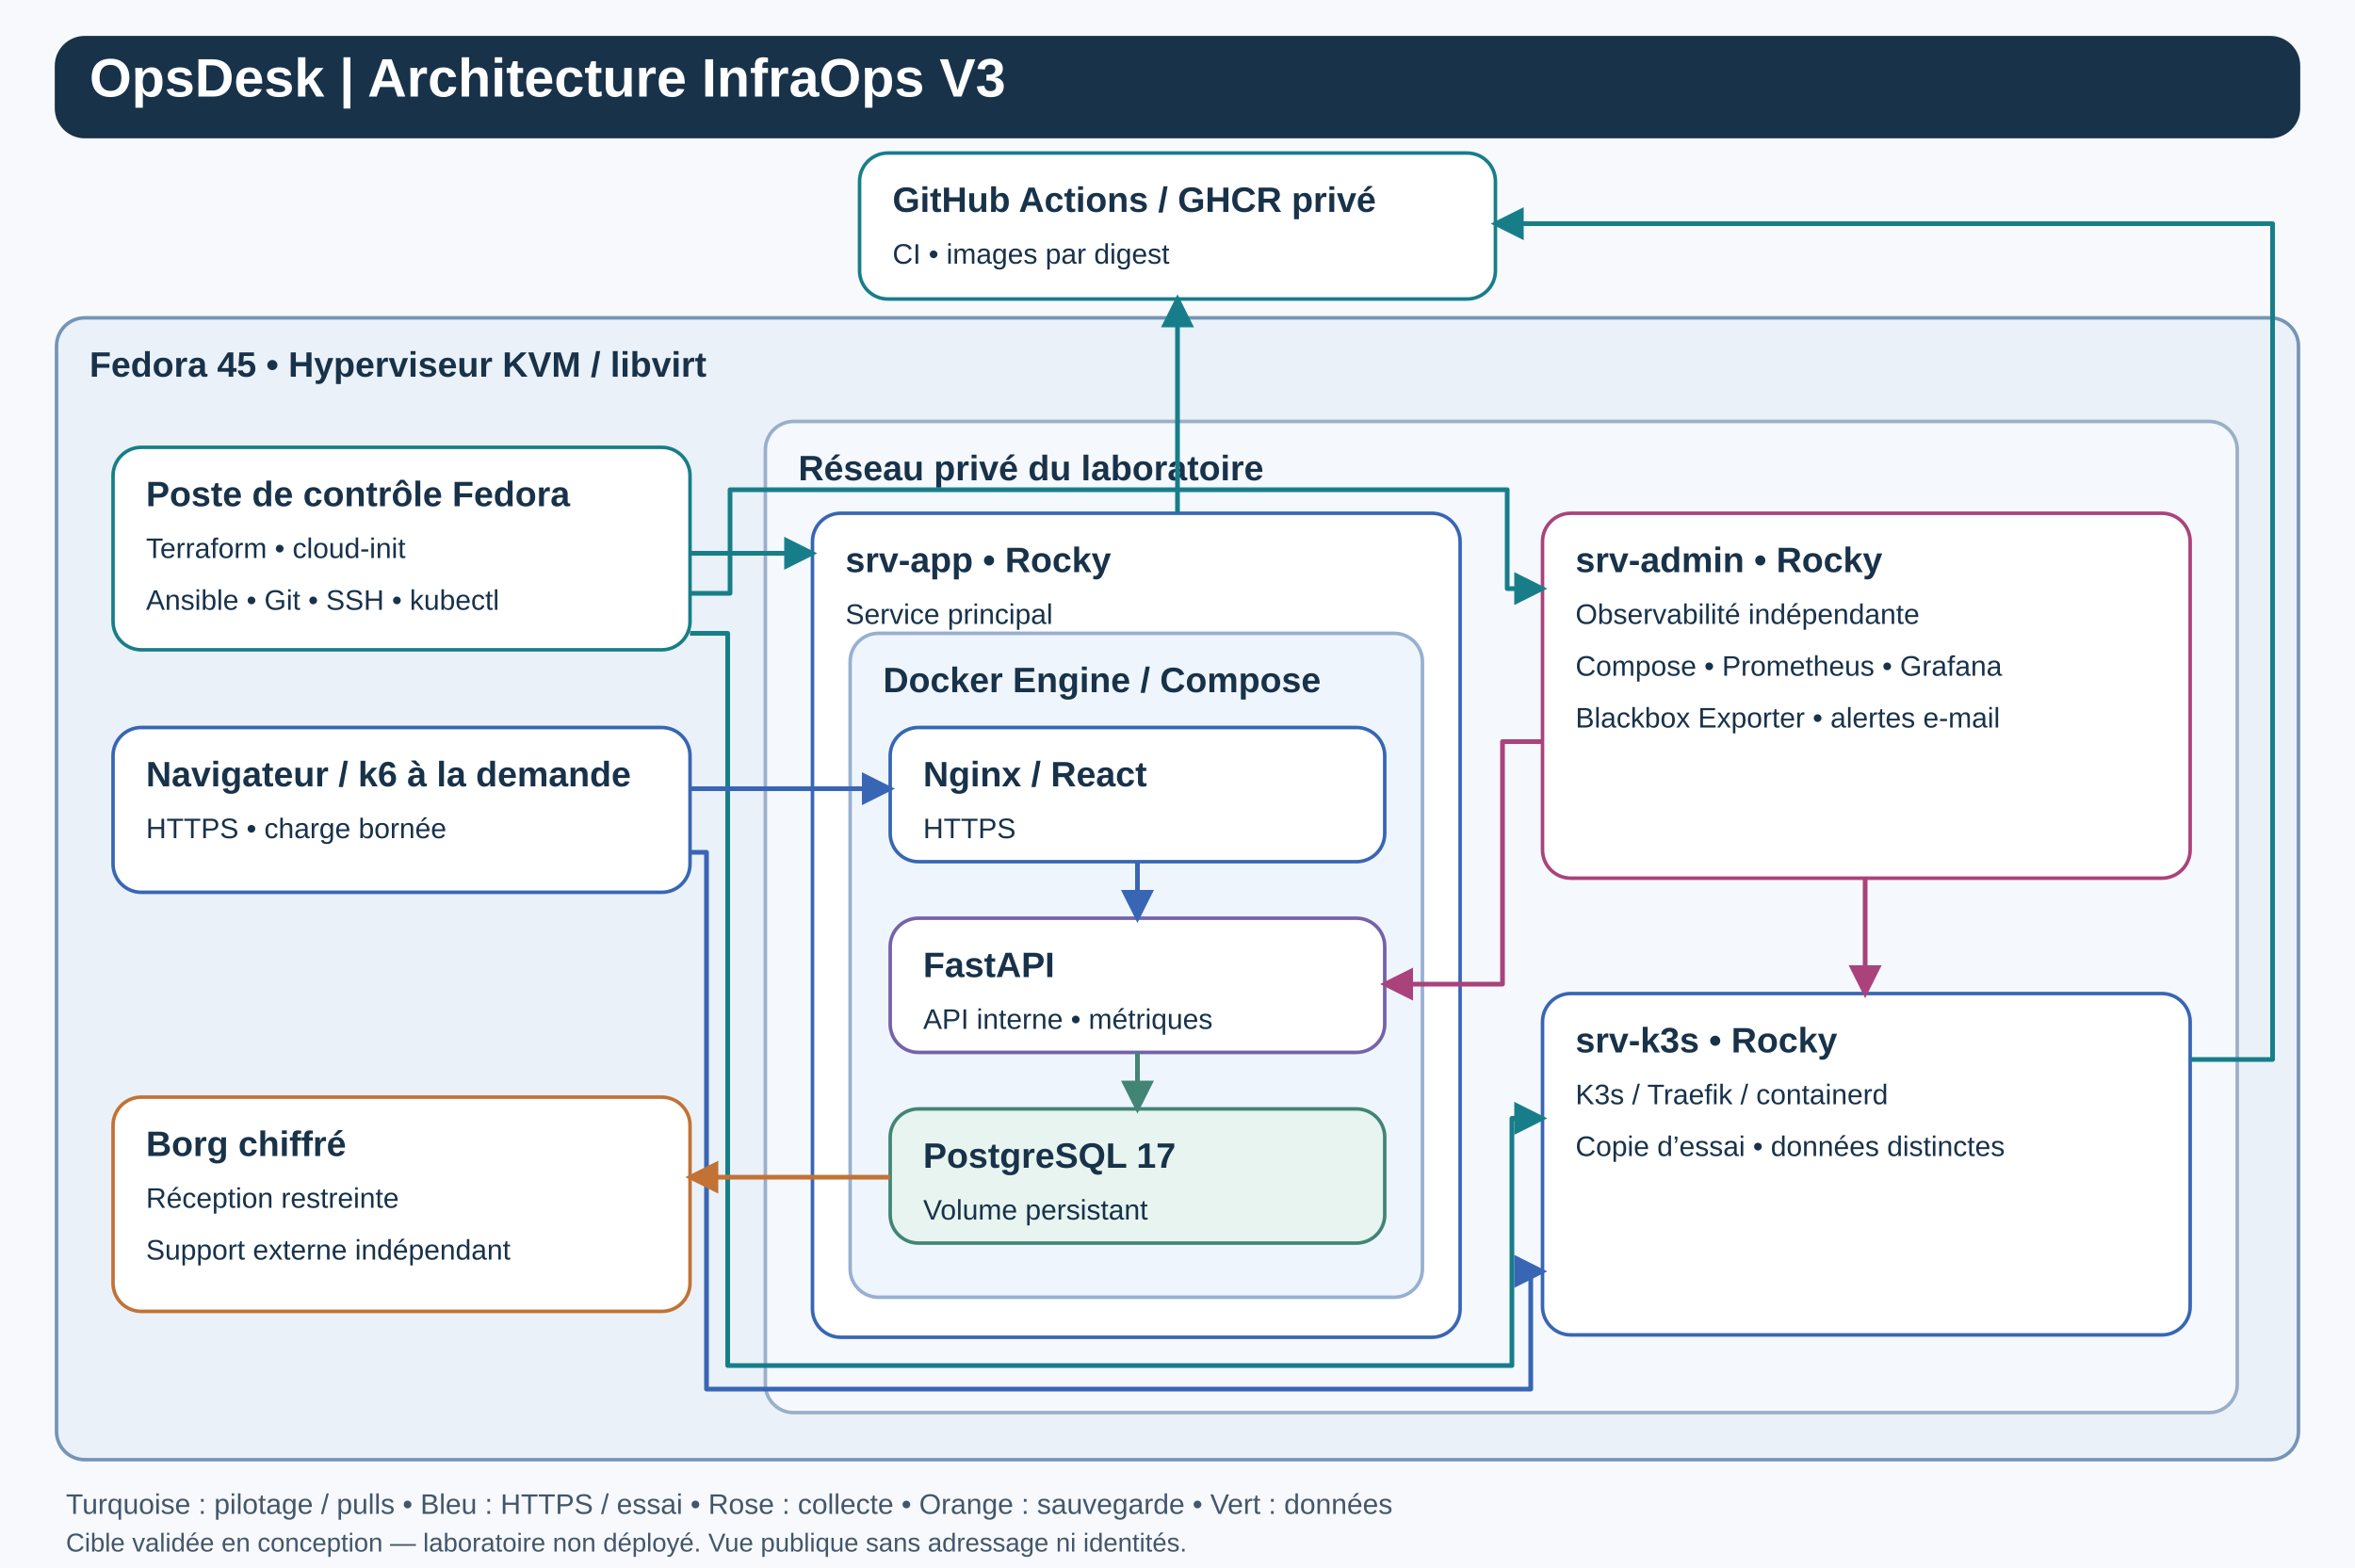
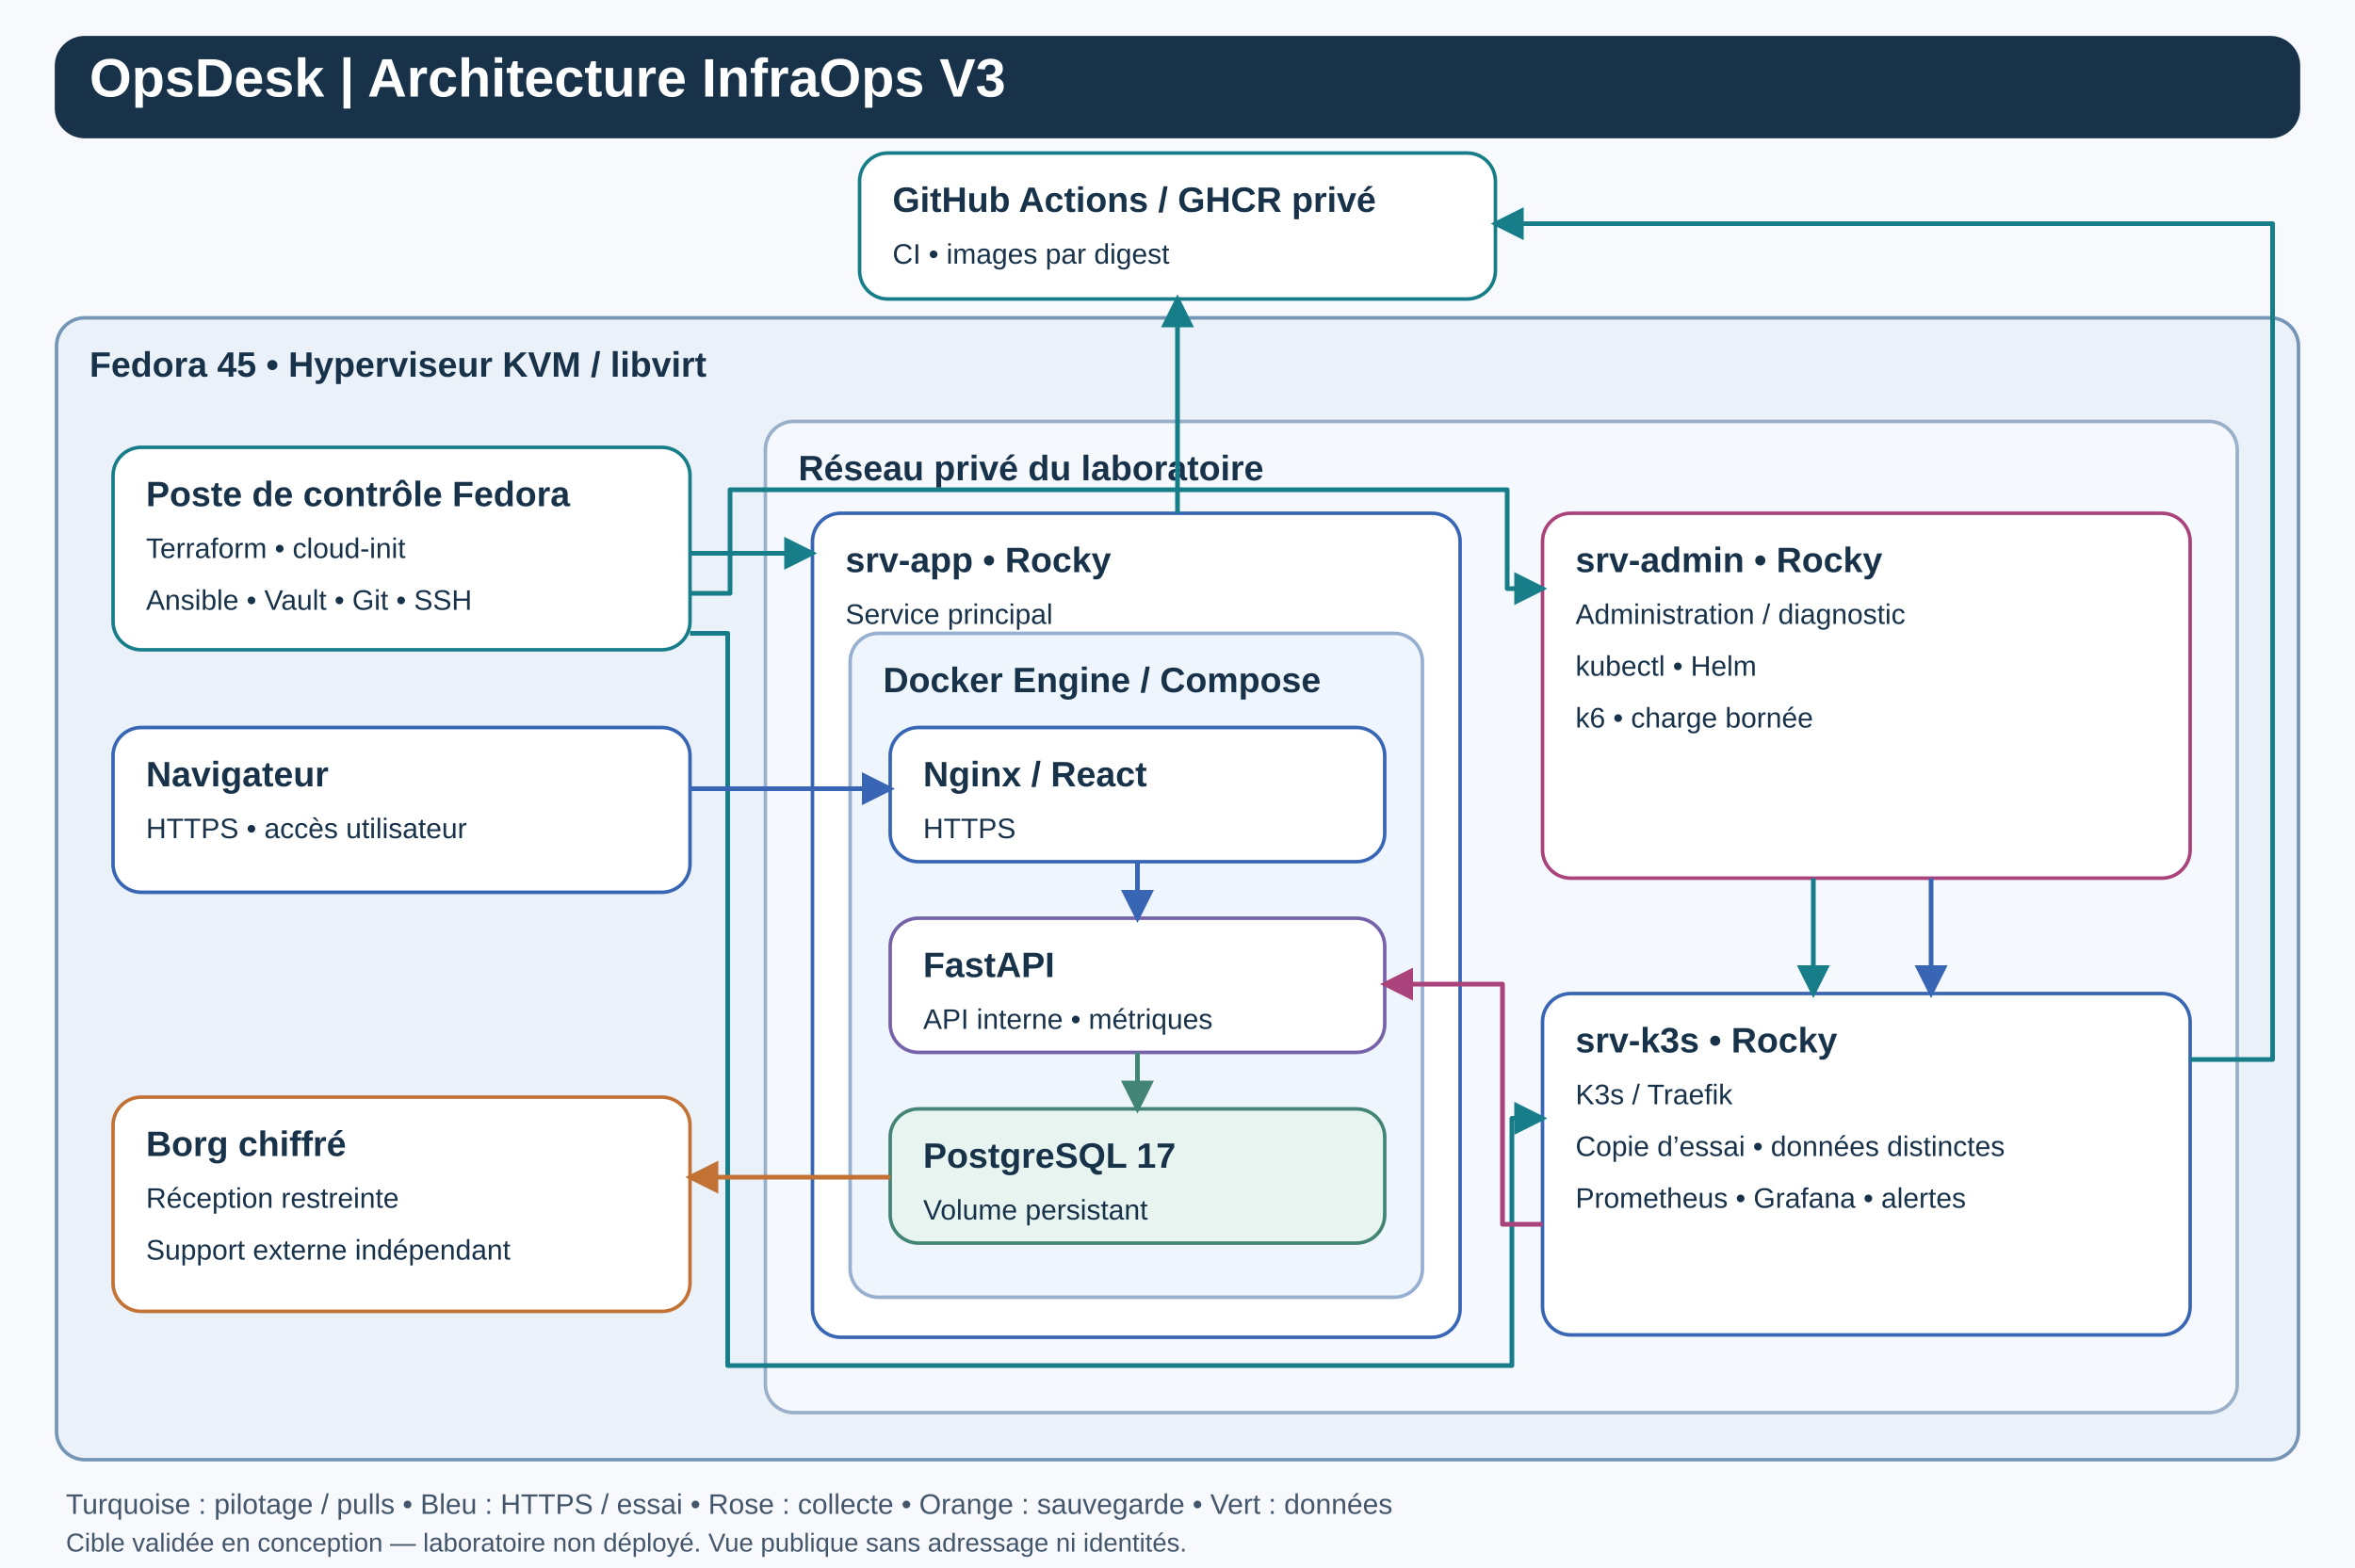
<svg xmlns="http://www.w3.org/2000/svg" viewBox="0 0 1000 666" role="img" aria-label="OpsDesk architecture V3">
  <defs>
    <marker id="a177e89" markerWidth="7" markerHeight="7" refX="6" refY="3.5" orient="auto">
      <path d="M0 0L7 3.5L0 7z" fill="#177e89" />
    </marker>
    <marker id="a3866b5" markerWidth="7" markerHeight="7" refX="6" refY="3.5" orient="auto">
      <path d="M0 0L7 3.5L0 7z" fill="#3866b5" />
    </marker>
    <marker id="a428574" markerWidth="7" markerHeight="7" refX="6" refY="3.5" orient="auto">
      <path d="M0 0L7 3.5L0 7z" fill="#428574" />
    </marker>
    <marker id="aaa427c" markerWidth="7" markerHeight="7" refX="6" refY="3.5" orient="auto">
      <path d="M0 0L7 3.5L0 7z" fill="#aa427c" />
    </marker>
    <marker id="ac27235" markerWidth="7" markerHeight="7" refX="6" refY="3.5" orient="auto">
      <path d="M0 0L7 3.5L0 7z" fill="#c27235" />
    </marker>
  </defs>
  <rect width="1000" height="666" fill="#f7f9fc" />
  <g id="titre">
    <rect x="24" y="16" width="952" height="42" rx="12" fill="#18324a" stroke="#18324a" stroke-width="1.5" />
    <text x="38" y="41" fill="#ffffff" font-family="Arial,sans-serif" font-size="23" font-weight="700">OpsDesk | Architecture InfraOps V3</text>
  </g>
  <g id="hote">
    <rect x="24" y="135" width="952" height="485" rx="12" fill="#eaf1f8" stroke="#7595b7" stroke-width="1.5" />
    <text x="38" y="160" fill="#18324a" font-family="Arial,sans-serif" font-size="15" font-weight="700">Fedora 45 • Hyperviseur KVM / libvirt</text>
  </g>
  <g id="ghcr">
    <rect x="365" y="65" width="270" height="62" rx="12" fill="#fff" stroke="#177e89" stroke-width="1.5" />
    <text x="379" y="90" fill="#18324a" font-family="Arial,sans-serif" font-size="15" font-weight="700">GitHub Actions / GHCR privé</text>
    <text x="379" y="112" fill="#18324a" font-family="Arial,sans-serif" font-size="12" font-weight="400">CI • images par digest</text>
  </g>
  <g id="terraform">
    <rect x="48" y="190" width="245" height="86" rx="12" fill="#fff" stroke="#177e89" stroke-width="1.5" />
    <text x="62" y="215" fill="#18324a" font-family="Arial,sans-serif" font-size="15" font-weight="700">Poste de contrôle Fedora</text>
    <text x="62" y="237" fill="#18324a" font-family="Arial,sans-serif" font-size="12" font-weight="400">Terraform • cloud-init</text>
-     <text x="62" y="259" fill="#18324a" font-family="Arial,sans-serif" font-size="12" font-weight="400">Ansible • Git • SSH • kubectl</text>
+     <text x="62" y="259" fill="#18324a" font-family="Arial,sans-serif" font-size="12" font-weight="400">Ansible • Vault • Git • SSH</text>
  </g>
  <g id="navigateur">
    <rect x="48" y="309" width="245" height="70" rx="12" fill="#fff" stroke="#3866b5" stroke-width="1.5" />
-     <text x="62" y="334" fill="#18324a" font-family="Arial,sans-serif" font-size="15" font-weight="700">Navigateur / k6 à la demande</text>
-     <text x="62" y="356" fill="#18324a" font-family="Arial,sans-serif" font-size="12" font-weight="400">HTTPS • charge bornée</text>
+     <text x="62" y="334" fill="#18324a" font-family="Arial,sans-serif" font-size="15" font-weight="700">Navigateur</text>
+     <text x="62" y="356" fill="#18324a" font-family="Arial,sans-serif" font-size="12" font-weight="400">HTTPS • accès utilisateur</text>
  </g>
  <g id="backup">
    <rect x="48" y="466" width="245" height="91" rx="12" fill="#fff" stroke="#c27235" stroke-width="1.5" />
    <text x="62" y="491" fill="#18324a" font-family="Arial,sans-serif" font-size="15" font-weight="700">Borg chiffré</text>
    <text x="62" y="513" fill="#18324a" font-family="Arial,sans-serif" font-size="12" font-weight="400">Réception restreinte</text>
    <text x="62" y="535" fill="#18324a" font-family="Arial,sans-serif" font-size="12" font-weight="400">Support externe indépendant</text>
  </g>
  <g id="reseau">
    <rect x="325" y="179" width="625" height="421" rx="12" fill="#f5f8fc" stroke="#9aafc8" stroke-width="1.5" />
    <text x="339" y="204" fill="#18324a" font-family="Arial,sans-serif" font-size="15" font-weight="700">Réseau privé du laboratoire</text>
  </g>
  <g id="srv-app">
    <rect x="345" y="218" width="275" height="350" rx="12" fill="#fff" stroke="#3866b5" stroke-width="1.5" />
    <text x="359" y="243" fill="#18324a" font-family="Arial,sans-serif" font-size="15" font-weight="700">srv-app • Rocky</text>
    <text x="359" y="265" fill="#18324a" font-family="Arial,sans-serif" font-size="12" font-weight="400">Service principal</text>
  </g>
  <g id="compose">
    <rect x="361" y="269" width="243" height="282" rx="12" fill="#eff5fc" stroke="#97b0d1" stroke-width="1.5" />
    <text x="375" y="294" fill="#18324a" font-family="Arial,sans-serif" font-size="15" font-weight="700">Docker Engine / Compose</text>
  </g>
  <g id="web">
    <rect x="378" y="309" width="210" height="57" rx="12" fill="#fff" stroke="#3866b5" stroke-width="1.5" />
    <text x="392" y="334" fill="#18324a" font-family="Arial,sans-serif" font-size="15" font-weight="700">Nginx / React</text>
    <text x="392" y="356" fill="#18324a" font-family="Arial,sans-serif" font-size="12" font-weight="400">HTTPS</text>
  </g>
  <g id="api">
    <rect x="378" y="390" width="210" height="57" rx="12" fill="#fff" stroke="#7562a8" stroke-width="1.5" />
    <text x="392" y="415" fill="#18324a" font-family="Arial,sans-serif" font-size="15" font-weight="700">FastAPI</text>
    <text x="392" y="437" fill="#18324a" font-family="Arial,sans-serif" font-size="12" font-weight="400">API interne • métriques</text>
  </g>
  <g id="postgres">
    <rect x="378" y="471" width="210" height="57" rx="12" fill="#e7f4ef" stroke="#428574" stroke-width="1.5" />
    <text x="392" y="496" fill="#18324a" font-family="Arial,sans-serif" font-size="15" font-weight="700">PostgreSQL 17</text>
    <text x="392" y="518" fill="#18324a" font-family="Arial,sans-serif" font-size="12" font-weight="400">Volume persistant</text>
  </g>
  <g id="srv-admin">
    <rect x="655" y="218" width="275" height="155" rx="12" fill="#fff" stroke="#aa427c" stroke-width="1.5" />
    <text x="669" y="243" fill="#18324a" font-family="Arial,sans-serif" font-size="15" font-weight="700">srv-admin • Rocky</text>
-     <text x="669" y="265" fill="#18324a" font-family="Arial,sans-serif" font-size="12" font-weight="400">Observabilité indépendante</text>
-     <text x="669" y="287" fill="#18324a" font-family="Arial,sans-serif" font-size="12" font-weight="400">Compose • Prometheus • Grafana</text>
-     <text x="669" y="309" fill="#18324a" font-family="Arial,sans-serif" font-size="12" font-weight="400">Blackbox Exporter • alertes e-mail</text>
+     <text x="669" y="265" fill="#18324a" font-family="Arial,sans-serif" font-size="12" font-weight="400">Administration / diagnostic</text>
+     <text x="669" y="287" fill="#18324a" font-family="Arial,sans-serif" font-size="12" font-weight="400">kubectl • Helm</text>
+     <text x="669" y="309" fill="#18324a" font-family="Arial,sans-serif" font-size="12" font-weight="400">k6 • charge bornée</text>
  </g>
  <g id="srv-k3s">
    <rect x="655" y="422" width="275" height="145" rx="12" fill="#fff" stroke="#3866b5" stroke-width="1.5" />
    <text x="669" y="447" fill="#18324a" font-family="Arial,sans-serif" font-size="15" font-weight="700">srv-k3s • Rocky</text>
-     <text x="669" y="469" fill="#18324a" font-family="Arial,sans-serif" font-size="12" font-weight="400">K3s / Traefik / containerd</text>
+     <text x="669" y="469" fill="#18324a" font-family="Arial,sans-serif" font-size="12" font-weight="400">K3s / Traefik</text>
    <text x="669" y="491" fill="#18324a" font-family="Arial,sans-serif" font-size="12" font-weight="400">Copie d’essai • données distinctes</text>
+     <text x="669" y="513" font-family="Arial,sans-serif" font-size="12" fill="#18324a">Prometheus • Grafana • alertes</text>
  </g>
  <polyline id="admin-app" points="293,235 345,235" fill="none" stroke="#177e89" stroke-width="2" stroke-linejoin="round" marker-end="url(#a177e89)" />
  <polyline id="admin-ops" points="293,252 310,252 310,208 640,208 640,250 655,250" fill="none" stroke="#177e89" stroke-width="2" stroke-linejoin="round" marker-end="url(#a177e89)" />
  <polyline id="admin-k3s" points="293,269 309,269 309,580 642,580 642,475 655,475" fill="none" stroke="#177e89" stroke-width="2" stroke-linejoin="round" marker-end="url(#a177e89)" />
  <polyline id="https" points="293,335 378,335" fill="none" stroke="#3866b5" stroke-width="2" stroke-linejoin="round" marker-end="url(#a3866b5)" />
-   <polyline id="charge" points="293,362 300,362 300,590 650,590 650,540 655,540" fill="none" stroke="#3866b5" stroke-width="2" stroke-linejoin="round" marker-end="url(#a3866b5)" />
+   <polyline id="charge" points="820,373 820,422" fill="none" stroke="#3866b5" stroke-width="2" stroke-linejoin="round" marker-end="url(#a3866b5)" />
  <polyline id="api-flow" points="483,366 483,390" fill="none" stroke="#3866b5" stroke-width="2" stroke-linejoin="round" marker-end="url(#a3866b5)" />
  <polyline id="db-flow" points="483,447 483,471" fill="none" stroke="#428574" stroke-width="2" stroke-linejoin="round" marker-end="url(#a428574)" />
-   <polyline id="metrics-app" points="655,315 638,315 638,418 588,418" fill="none" stroke="#aa427c" stroke-width="2" stroke-linejoin="round" marker-end="url(#aaa427c)" />
-   <polyline id="metrics-test" points="792,373 792,422" fill="none" stroke="#aa427c" stroke-width="2" stroke-linejoin="round" marker-end="url(#aaa427c)" />
+   <polyline id="metrics-app" points="655,520 638,520 638,418 588,418" fill="none" stroke="#aa427c" stroke-width="2" stroke-linejoin="round" marker-end="url(#aaa427c)" />
+   <polyline id="metrics-test" points="770,373 770,422" fill="none" stroke="#177e89" stroke-width="2" stroke-linejoin="round" marker-end="url(#a177e89)" />
  <polyline id="dump" points="378,500 293,500" fill="none" stroke="#c27235" stroke-width="2" stroke-linejoin="round" marker-end="url(#ac27235)" />
  <polyline id="images-app" points="500,218 500,127" fill="none" stroke="#177e89" stroke-width="2" stroke-linejoin="round" marker-end="url(#a177e89)" />
  <polyline id="images-test" points="930,450 965,450 965,95 635,95" fill="none" stroke="#177e89" stroke-width="2" stroke-linejoin="round" marker-end="url(#a177e89)" />
  <text x="28" y="643" font-family="Arial,sans-serif" font-size="12" fill="#43566b">Turquoise : pilotage / pulls • Bleu : HTTPS / essai • Rose : collecte • Orange : sauvegarde • Vert : données</text>
  <text x="28" y="659" font-family="Arial,sans-serif" font-size="11" fill="#43566b">Cible validée en conception — laboratoire non déployé. Vue publique sans adressage ni identités.</text>
</svg>
